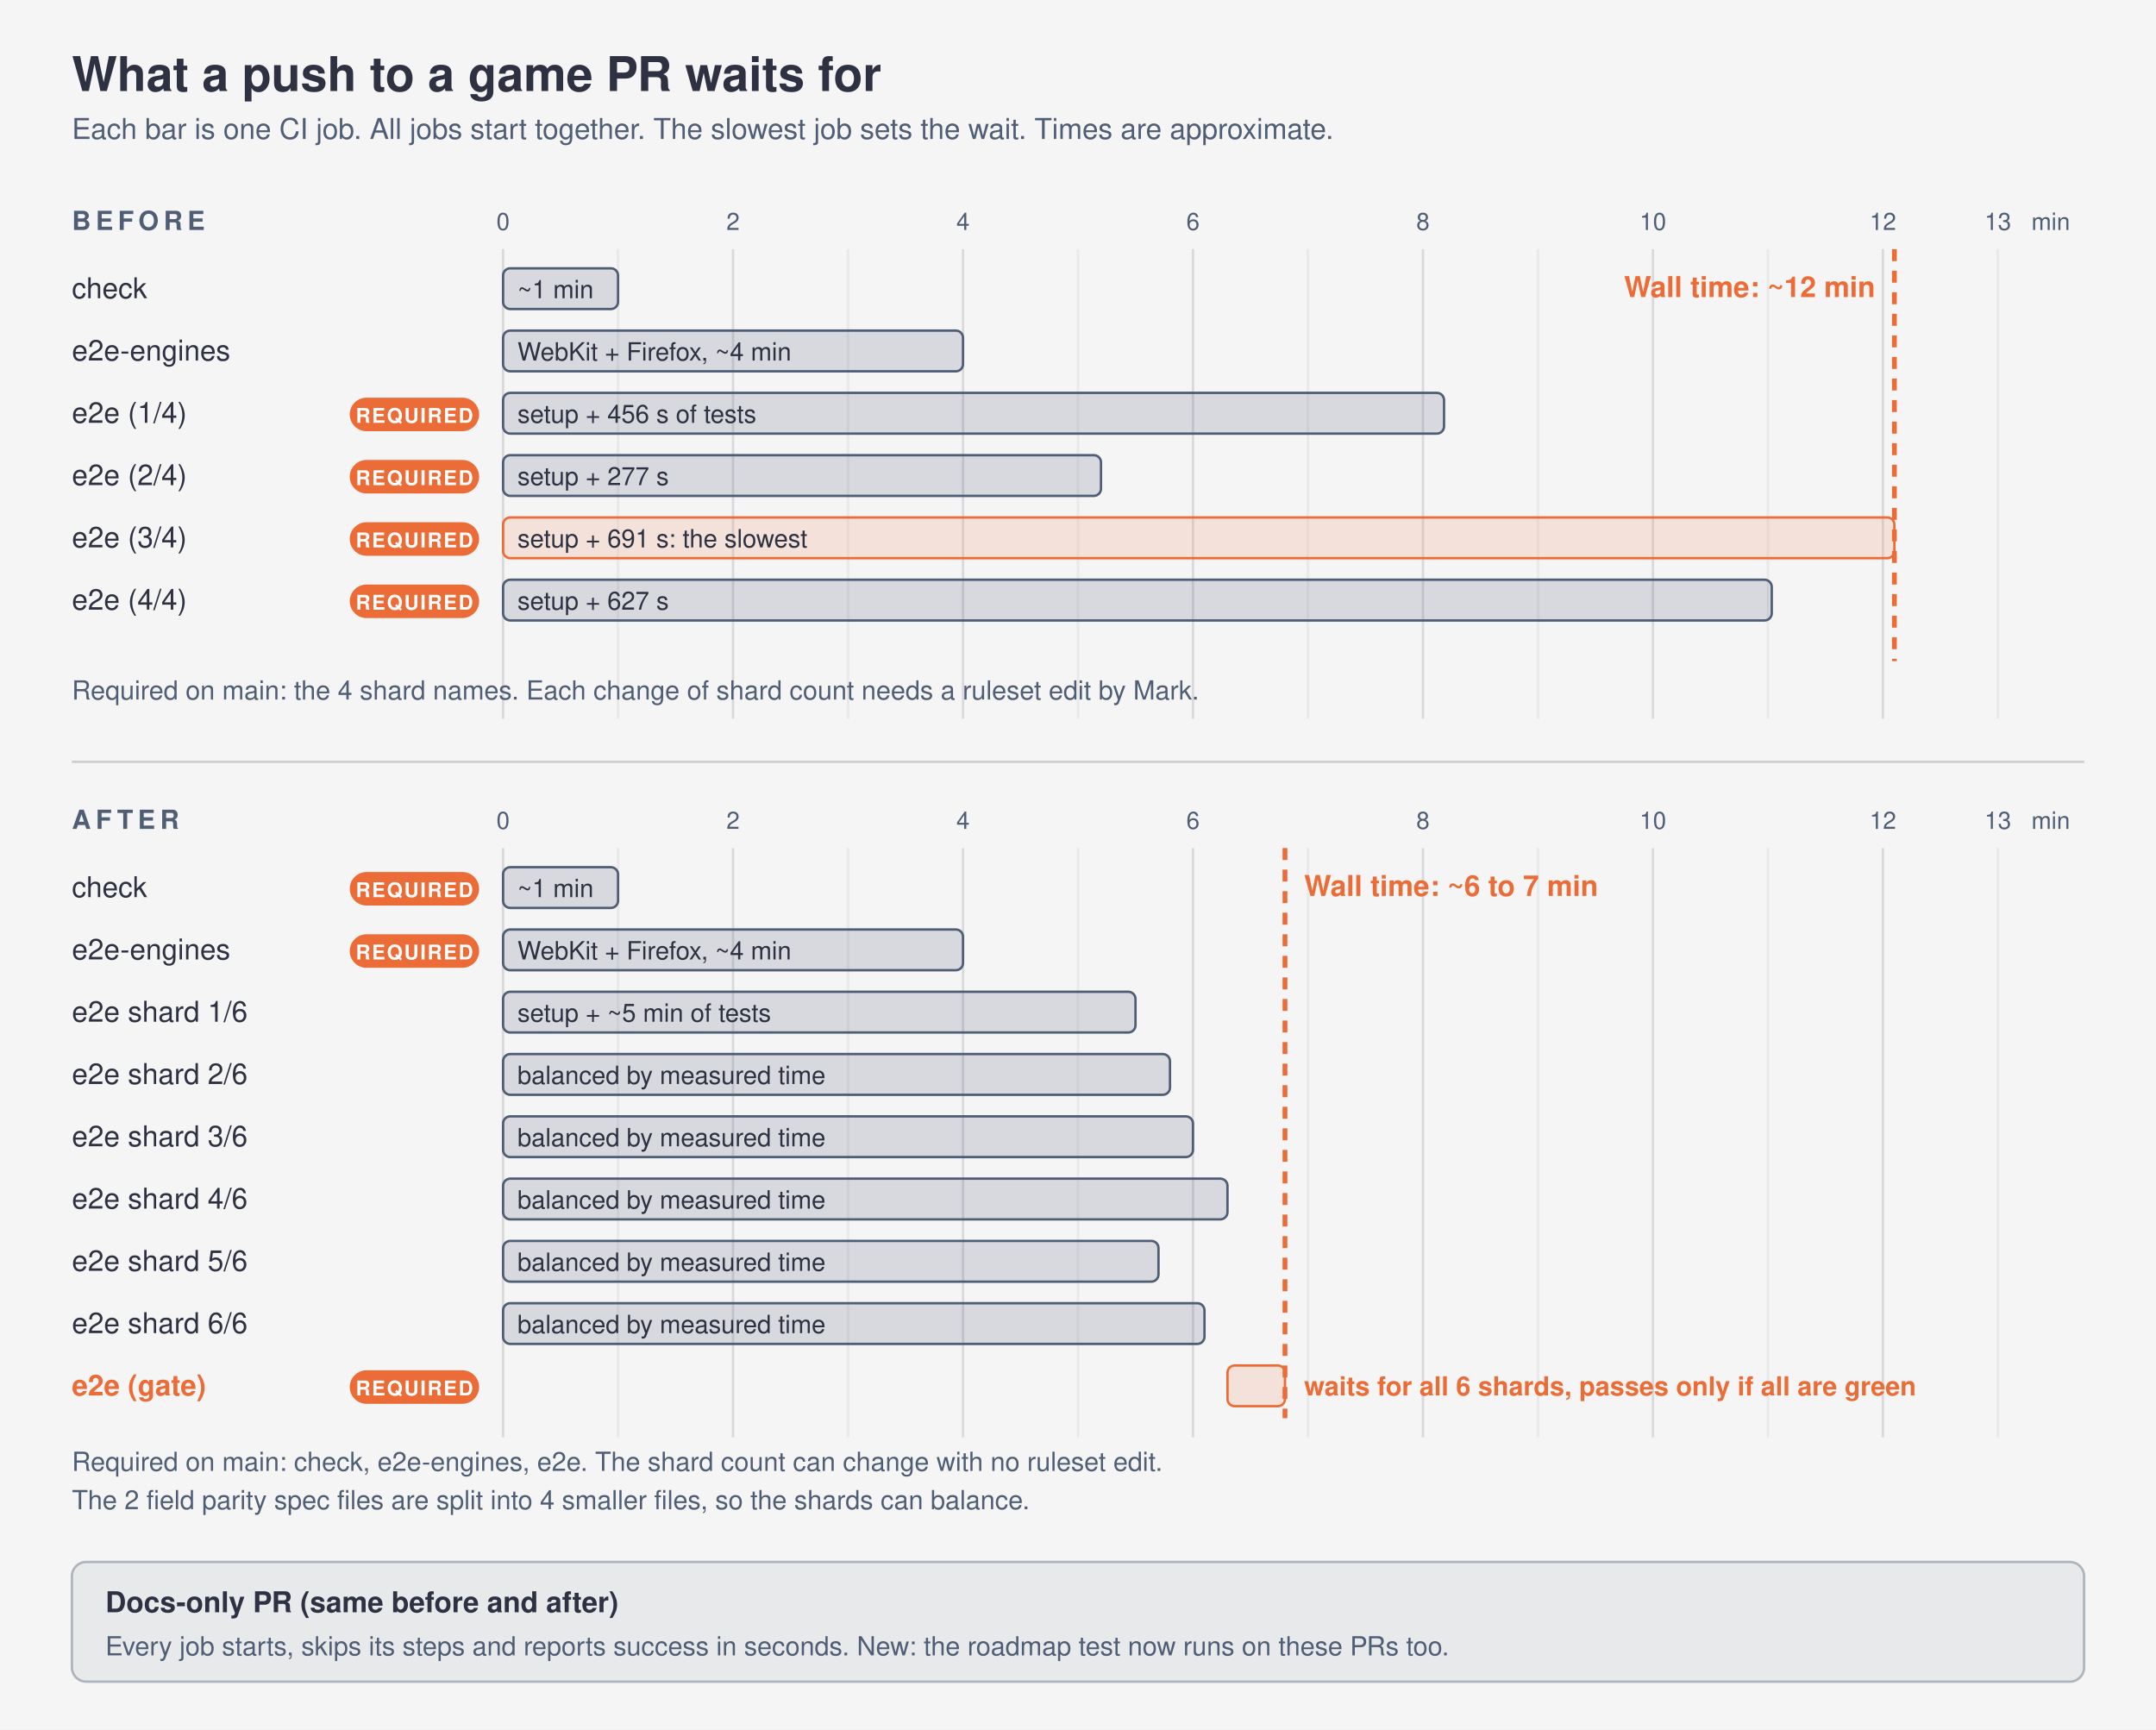
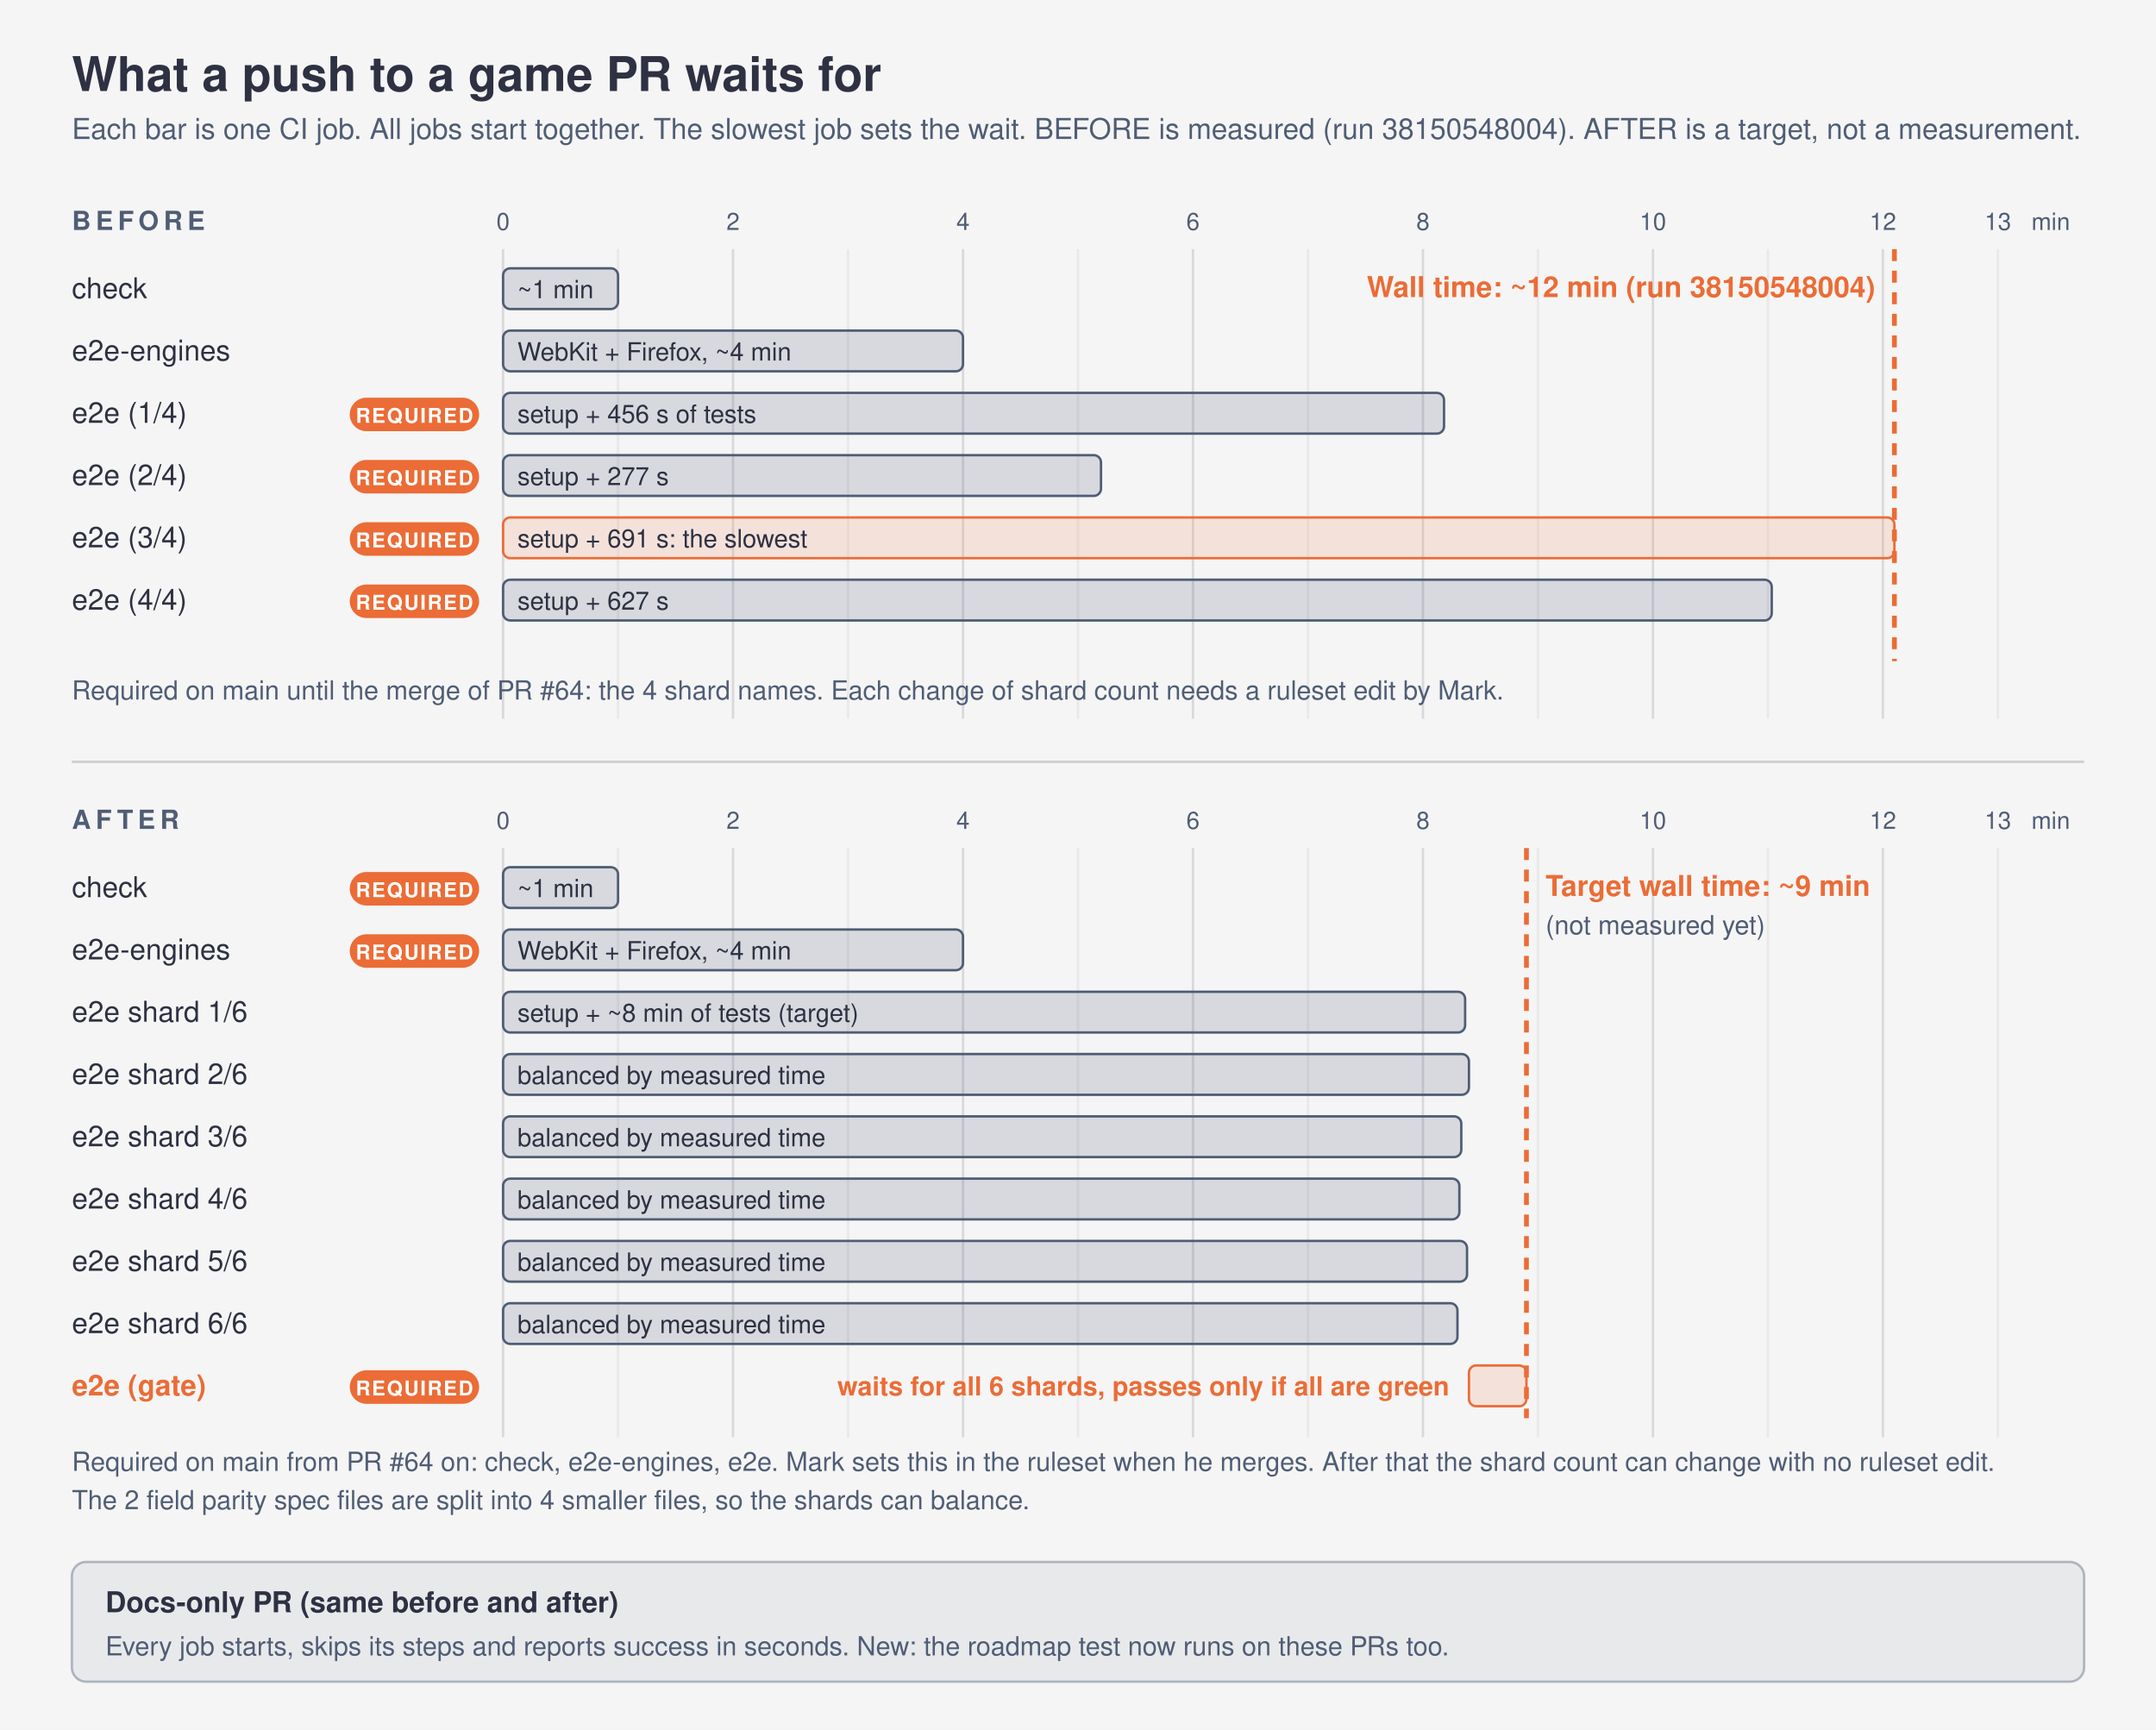
<svg xmlns="http://www.w3.org/2000/svg" viewBox="0 0 900 722" width="900" height="722" font-family="system-ui,-apple-system,Segoe UI,Helvetica,Arial,sans-serif">
  <rect width="900" height="722" fill="#f5f5f5" />
  <text x="30" y="38" font-size="20" font-weight="700" fill="#2d3142">What a push to a game PR waits for</text>
-   <text x="30" y="58" font-size="12" fill="#4f5d75">Each bar is one CI job. All jobs start together. The slowest job sets the wait. Times are approximate.</text>
+   <text x="30" y="58" font-size="12" fill="#4f5d75">Each bar is one CI job. All jobs start together. The slowest job sets the wait. BEFORE is measured (run 38150548004). AFTER is a target, not a measurement.</text>
  <text x="30" y="96" font-size="11" font-weight="700" fill="#4f5d75" letter-spacing="2">BEFORE</text>
  <text x="210" y="96" font-size="10" text-anchor="middle" fill="#4f5d75">0</text>
  <text x="306" y="96" font-size="10" text-anchor="middle" fill="#4f5d75">2</text>
  <text x="402" y="96" font-size="10" text-anchor="middle" fill="#4f5d75">4</text>
  <text x="498" y="96" font-size="10" text-anchor="middle" fill="#4f5d75">6</text>
  <text x="594" y="96" font-size="10" text-anchor="middle" fill="#4f5d75">8</text>
  <text x="690" y="96" font-size="10" text-anchor="middle" fill="#4f5d75">10</text>
  <text x="786" y="96" font-size="10" text-anchor="middle" fill="#4f5d75">12</text>
  <text x="834" y="96" font-size="10" text-anchor="middle" fill="#4f5d75">13</text>
  <text x="848" y="96" font-size="10" fill="#4f5d75">min</text>
  <line x1="210" y1="104" x2="210" y2="300" stroke="#2d3142" stroke-opacity="0.14" />
  <line x1="258" y1="104" x2="258" y2="300" stroke="#2d3142" stroke-opacity="0.06" />
  <line x1="306" y1="104" x2="306" y2="300" stroke="#2d3142" stroke-opacity="0.14" />
  <line x1="354" y1="104" x2="354" y2="300" stroke="#2d3142" stroke-opacity="0.06" />
  <line x1="402" y1="104" x2="402" y2="300" stroke="#2d3142" stroke-opacity="0.14" />
  <line x1="450" y1="104" x2="450" y2="300" stroke="#2d3142" stroke-opacity="0.06" />
  <line x1="498" y1="104" x2="498" y2="300" stroke="#2d3142" stroke-opacity="0.14" />
  <line x1="546" y1="104" x2="546" y2="300" stroke="#2d3142" stroke-opacity="0.06" />
  <line x1="594" y1="104" x2="594" y2="300" stroke="#2d3142" stroke-opacity="0.14" />
  <line x1="642" y1="104" x2="642" y2="300" stroke="#2d3142" stroke-opacity="0.06" />
  <line x1="690" y1="104" x2="690" y2="300" stroke="#2d3142" stroke-opacity="0.14" />
  <line x1="738" y1="104" x2="738" y2="300" stroke="#2d3142" stroke-opacity="0.06" />
  <line x1="786" y1="104" x2="786" y2="300" stroke="#2d3142" stroke-opacity="0.14" />
  <line x1="834" y1="104" x2="834" y2="300" stroke="#2d3142" stroke-opacity="0.06" />
  <text x="30" y="124.5" font-size="12" font-weight="400" fill="#2d3142">check</text>
  <rect x="210" y="112" width="48.0" height="17" rx="3" fill="rgba(79,93,117,0.18)" stroke="#4f5d75" />
  <text x="216" y="124.5" font-size="10.5" fill="#2d3142">~1 min</text>
  <text x="30" y="150.5" font-size="12" font-weight="400" fill="#2d3142">e2e-engines</text>
  <rect x="210" y="138" width="192.0" height="17" rx="3" fill="rgba(79,93,117,0.18)" stroke="#4f5d75" />
  <text x="216" y="150.5" font-size="10.5" fill="#2d3142">WebKit + Firefox, ~4 min</text>
  <text x="30" y="176.5" font-size="12" font-weight="400" fill="#2d3142">e2e (1/4)</text>
  <rect x="210" y="164" width="392.8" height="17" rx="3" fill="rgba(79,93,117,0.18)" stroke="#4f5d75" />
  <text x="216" y="176.5" font-size="10.5" fill="#2d3142">setup + 456 s of tests</text>
  <rect x="146" y="166" width="54" height="14" rx="7" fill="#eb6c36" />
  <text x="173" y="176.5" font-size="8.5" font-weight="700" text-anchor="middle" fill="#fff" letter-spacing="0.6">REQUIRED</text>
  <text x="30" y="202.5" font-size="12" font-weight="400" fill="#2d3142">e2e (2/4)</text>
  <rect x="210" y="190" width="249.6" height="17" rx="3" fill="rgba(79,93,117,0.18)" stroke="#4f5d75" />
  <text x="216" y="202.5" font-size="10.5" fill="#2d3142">setup + 277 s</text>
  <rect x="146" y="192" width="54" height="14" rx="7" fill="#eb6c36" />
  <text x="173" y="202.5" font-size="8.5" font-weight="700" text-anchor="middle" fill="#fff" letter-spacing="0.6">REQUIRED</text>
  <text x="30" y="228.5" font-size="12" font-weight="400" fill="#2d3142">e2e (3/4)</text>
  <rect x="210" y="216" width="580.8" height="17" rx="3" fill="rgba(235,108,54,0.14)" stroke="#eb6c36" />
  <text x="216" y="228.5" font-size="10.5" fill="#2d3142">setup + 691 s: the slowest</text>
  <rect x="146" y="218" width="54" height="14" rx="7" fill="#eb6c36" />
  <text x="173" y="228.5" font-size="8.5" font-weight="700" text-anchor="middle" fill="#fff" letter-spacing="0.6">REQUIRED</text>
  <text x="30" y="254.5" font-size="12" font-weight="400" fill="#2d3142">e2e (4/4)</text>
  <rect x="210" y="242" width="529.6" height="17" rx="3" fill="rgba(79,93,117,0.18)" stroke="#4f5d75" />
  <text x="216" y="254.5" font-size="10.5" fill="#2d3142">setup + 627 s</text>
  <rect x="146" y="244" width="54" height="14" rx="7" fill="#eb6c36" />
  <text x="173" y="254.5" font-size="8.5" font-weight="700" text-anchor="middle" fill="#fff" letter-spacing="0.6">REQUIRED</text>
  <line x1="790.8" y1="104" x2="790.8" y2="276" stroke="#eb6c36" stroke-width="2" stroke-dasharray="5 4" />
-   <text x="782.8" y="124" text-anchor="end" font-size="12" font-weight="700" fill="#eb6c36">Wall time: ~12 min</text>
-   <text x="30" y="292" font-size="11" fill="#4f5d75">Required on main: the 4 shard names. Each change of shard count needs a ruleset edit by Mark.</text>
+   <text x="782.8" y="124" text-anchor="end" font-size="12" font-weight="700" fill="#eb6c36">Wall time: ~12 min (run 38150548004)</text>
+   <text x="30" y="292" font-size="11" fill="#4f5d75">Required on main until the merge of PR #64: the 4 shard names. Each change of shard count needs a ruleset edit by Mark.</text>
  <line x1="30" y1="318" x2="870" y2="318" stroke="#2d3142" stroke-opacity="0.2" />
  <text x="30" y="346" font-size="11" font-weight="700" fill="#4f5d75" letter-spacing="2">AFTER</text>
  <text x="210" y="346" font-size="10" text-anchor="middle" fill="#4f5d75">0</text>
  <text x="306" y="346" font-size="10" text-anchor="middle" fill="#4f5d75">2</text>
  <text x="402" y="346" font-size="10" text-anchor="middle" fill="#4f5d75">4</text>
  <text x="498" y="346" font-size="10" text-anchor="middle" fill="#4f5d75">6</text>
  <text x="594" y="346" font-size="10" text-anchor="middle" fill="#4f5d75">8</text>
  <text x="690" y="346" font-size="10" text-anchor="middle" fill="#4f5d75">10</text>
  <text x="786" y="346" font-size="10" text-anchor="middle" fill="#4f5d75">12</text>
  <text x="834" y="346" font-size="10" text-anchor="middle" fill="#4f5d75">13</text>
  <text x="848" y="346" font-size="10" fill="#4f5d75">min</text>
  <line x1="210" y1="354" x2="210" y2="600" stroke="#2d3142" stroke-opacity="0.14" />
  <line x1="258" y1="354" x2="258" y2="600" stroke="#2d3142" stroke-opacity="0.06" />
  <line x1="306" y1="354" x2="306" y2="600" stroke="#2d3142" stroke-opacity="0.14" />
  <line x1="354" y1="354" x2="354" y2="600" stroke="#2d3142" stroke-opacity="0.06" />
  <line x1="402" y1="354" x2="402" y2="600" stroke="#2d3142" stroke-opacity="0.14" />
  <line x1="450" y1="354" x2="450" y2="600" stroke="#2d3142" stroke-opacity="0.06" />
  <line x1="498" y1="354" x2="498" y2="600" stroke="#2d3142" stroke-opacity="0.14" />
  <line x1="546" y1="354" x2="546" y2="600" stroke="#2d3142" stroke-opacity="0.06" />
  <line x1="594" y1="354" x2="594" y2="600" stroke="#2d3142" stroke-opacity="0.14" />
  <line x1="642" y1="354" x2="642" y2="600" stroke="#2d3142" stroke-opacity="0.06" />
  <line x1="690" y1="354" x2="690" y2="600" stroke="#2d3142" stroke-opacity="0.14" />
  <line x1="738" y1="354" x2="738" y2="600" stroke="#2d3142" stroke-opacity="0.06" />
  <line x1="786" y1="354" x2="786" y2="600" stroke="#2d3142" stroke-opacity="0.14" />
  <line x1="834" y1="354" x2="834" y2="600" stroke="#2d3142" stroke-opacity="0.06" />
  <text x="30" y="374.5" font-size="12" font-weight="400" fill="#2d3142">check</text>
  <rect x="146" y="364" width="54" height="14" rx="7" fill="#eb6c36" />
  <text x="173" y="374.5" font-size="8.5" font-weight="700" text-anchor="middle" fill="#fff" letter-spacing="0.6">REQUIRED</text>
  <rect x="210" y="362" width="48.0" height="17" rx="3" fill="rgba(79,93,117,0.18)" stroke="#4f5d75" />
  <text x="216" y="374.5" font-size="10.5" fill="#2d3142">~1 min</text>
  <text x="30" y="400.5" font-size="12" font-weight="400" fill="#2d3142">e2e-engines</text>
  <rect x="146" y="390" width="54" height="14" rx="7" fill="#eb6c36" />
  <text x="173" y="400.5" font-size="8.5" font-weight="700" text-anchor="middle" fill="#fff" letter-spacing="0.6">REQUIRED</text>
  <rect x="210" y="388" width="192.0" height="17" rx="3" fill="rgba(79,93,117,0.18)" stroke="#4f5d75" />
  <text x="216" y="400.5" font-size="10.5" fill="#2d3142">WebKit + Firefox, ~4 min</text>
  <text x="30" y="426.5" font-size="12" font-weight="400" fill="#2d3142">e2e shard 1/6</text>
-   <rect x="210" y="414" width="264.0" height="17" rx="3" fill="rgba(79,93,117,0.18)" stroke="#4f5d75" />
-   <text x="216" y="426.5" font-size="10.5" fill="#2d3142">setup + ~5 min of tests</text>
+   <rect x="210" y="414" width="401.6" height="17" rx="3" fill="rgba(79,93,117,0.18)" stroke="#4f5d75" />
+   <text x="216" y="426.5" font-size="10.5" fill="#2d3142">setup + ~8 min of tests (target)</text>
  <text x="30" y="452.5" font-size="12" font-weight="400" fill="#2d3142">e2e shard 2/6</text>
-   <rect x="210" y="440" width="278.4" height="17" rx="3" fill="rgba(79,93,117,0.18)" stroke="#4f5d75" />
+   <rect x="210" y="440" width="403.2" height="17" rx="3" fill="rgba(79,93,117,0.18)" stroke="#4f5d75" />
  <text x="216" y="452.5" font-size="10.5" fill="#2d3142">balanced by measured time</text>
  <text x="30" y="478.5" font-size="12" font-weight="400" fill="#2d3142">e2e shard 3/6</text>
-   <rect x="210" y="466" width="288.0" height="17" rx="3" fill="rgba(79,93,117,0.18)" stroke="#4f5d75" />
+   <rect x="210" y="466" width="400.0" height="17" rx="3" fill="rgba(79,93,117,0.18)" stroke="#4f5d75" />
  <text x="216" y="478.5" font-size="10.5" fill="#2d3142">balanced by measured time</text>
  <text x="30" y="504.5" font-size="12" font-weight="400" fill="#2d3142">e2e shard 4/6</text>
-   <rect x="210" y="492" width="302.4" height="17" rx="3" fill="rgba(79,93,117,0.18)" stroke="#4f5d75" />
+   <rect x="210" y="492" width="399.2" height="17" rx="3" fill="rgba(79,93,117,0.18)" stroke="#4f5d75" />
  <text x="216" y="504.5" font-size="10.5" fill="#2d3142">balanced by measured time</text>
  <text x="30" y="530.5" font-size="12" font-weight="400" fill="#2d3142">e2e shard 5/6</text>
-   <rect x="210" y="518" width="273.6" height="17" rx="3" fill="rgba(79,93,117,0.18)" stroke="#4f5d75" />
+   <rect x="210" y="518" width="402.4" height="17" rx="3" fill="rgba(79,93,117,0.18)" stroke="#4f5d75" />
  <text x="216" y="530.5" font-size="10.5" fill="#2d3142">balanced by measured time</text>
  <text x="30" y="556.5" font-size="12" font-weight="400" fill="#2d3142">e2e shard 6/6</text>
-   <rect x="210" y="544" width="292.8" height="17" rx="3" fill="rgba(79,93,117,0.18)" stroke="#4f5d75" />
+   <rect x="210" y="544" width="398.4" height="17" rx="3" fill="rgba(79,93,117,0.18)" stroke="#4f5d75" />
  <text x="216" y="556.5" font-size="10.5" fill="#2d3142">balanced by measured time</text>
  <text x="30" y="582.5" font-size="12" font-weight="600" fill="#eb6c36">e2e (gate)</text>
  <rect x="146" y="572" width="54" height="14" rx="7" fill="#eb6c36" />
  <text x="173" y="582.5" font-size="8.5" font-weight="700" text-anchor="middle" fill="#fff" letter-spacing="0.6">REQUIRED</text>
-   <rect x="512.4" y="570" width="24.0" height="17" rx="3" fill="rgba(235,108,54,0.14)" stroke="#eb6c36" />
-   <text x="518.4" y="582.5" font-size="10.5" fill="#2d3142" />
-   <text x="544.4" y="582.5" font-size="11" font-weight="600" fill="#eb6c36">waits for all 6 shards, passes only if all are green</text>
-   <line x1="536.4" y1="354" x2="536.4" y2="592" stroke="#eb6c36" stroke-width="2" stroke-dasharray="5 4" />
-   <text x="544.4" y="374" font-size="12" font-weight="700" fill="#eb6c36">Wall time: ~6 to 7 min</text>
-   <text x="30" y="614" font-size="11" fill="#4f5d75">Required on main: check, e2e-engines, e2e. The shard count can change with no ruleset edit.</text>
+   <rect x="613.2" y="570" width="24.0" height="17" rx="3" fill="rgba(235,108,54,0.14)" stroke="#eb6c36" />
+   <text x="619.2" y="582.5" font-size="10.5" fill="#2d3142" />
+   <text x="605" y="582.5" text-anchor="end" font-size="11" font-weight="600" fill="#eb6c36">waits for all 6 shards, passes only if all are green</text>
+   <line x1="637.2" y1="354" x2="637.2" y2="592" stroke="#eb6c36" stroke-width="2" stroke-dasharray="5 4" />
+   <text x="645.2" y="374" font-size="12" font-weight="700" fill="#eb6c36">Target wall time: ~9 min</text>
+   <text x="645.2" y="390" font-size="11" fill="#4f5d75">(not measured yet)</text>
+   <text x="30" y="614" font-size="11" fill="#4f5d75">Required on main from PR #64 on: check, e2e-engines, e2e. Mark sets this in the ruleset when he merges. After that the shard count can change with no ruleset edit.</text>
  <text x="30" y="630" font-size="11" fill="#4f5d75">The 2 field parity spec files are split into 4 smaller files, so the shards can balance.</text>
  <rect x="30" y="652" width="840" height="50" rx="6" fill="rgba(79,93,117,0.08)" stroke="#4f5d75" stroke-opacity="0.4" />
  <text x="44" y="673" font-size="12" font-weight="700" fill="#2d3142">Docs-only PR (same before and after)</text>
  <text x="44" y="691" font-size="11" fill="#4f5d75">Every job starts, skips its steps and reports success in seconds. New: the roadmap test now runs on these PRs too.</text>
</svg>
